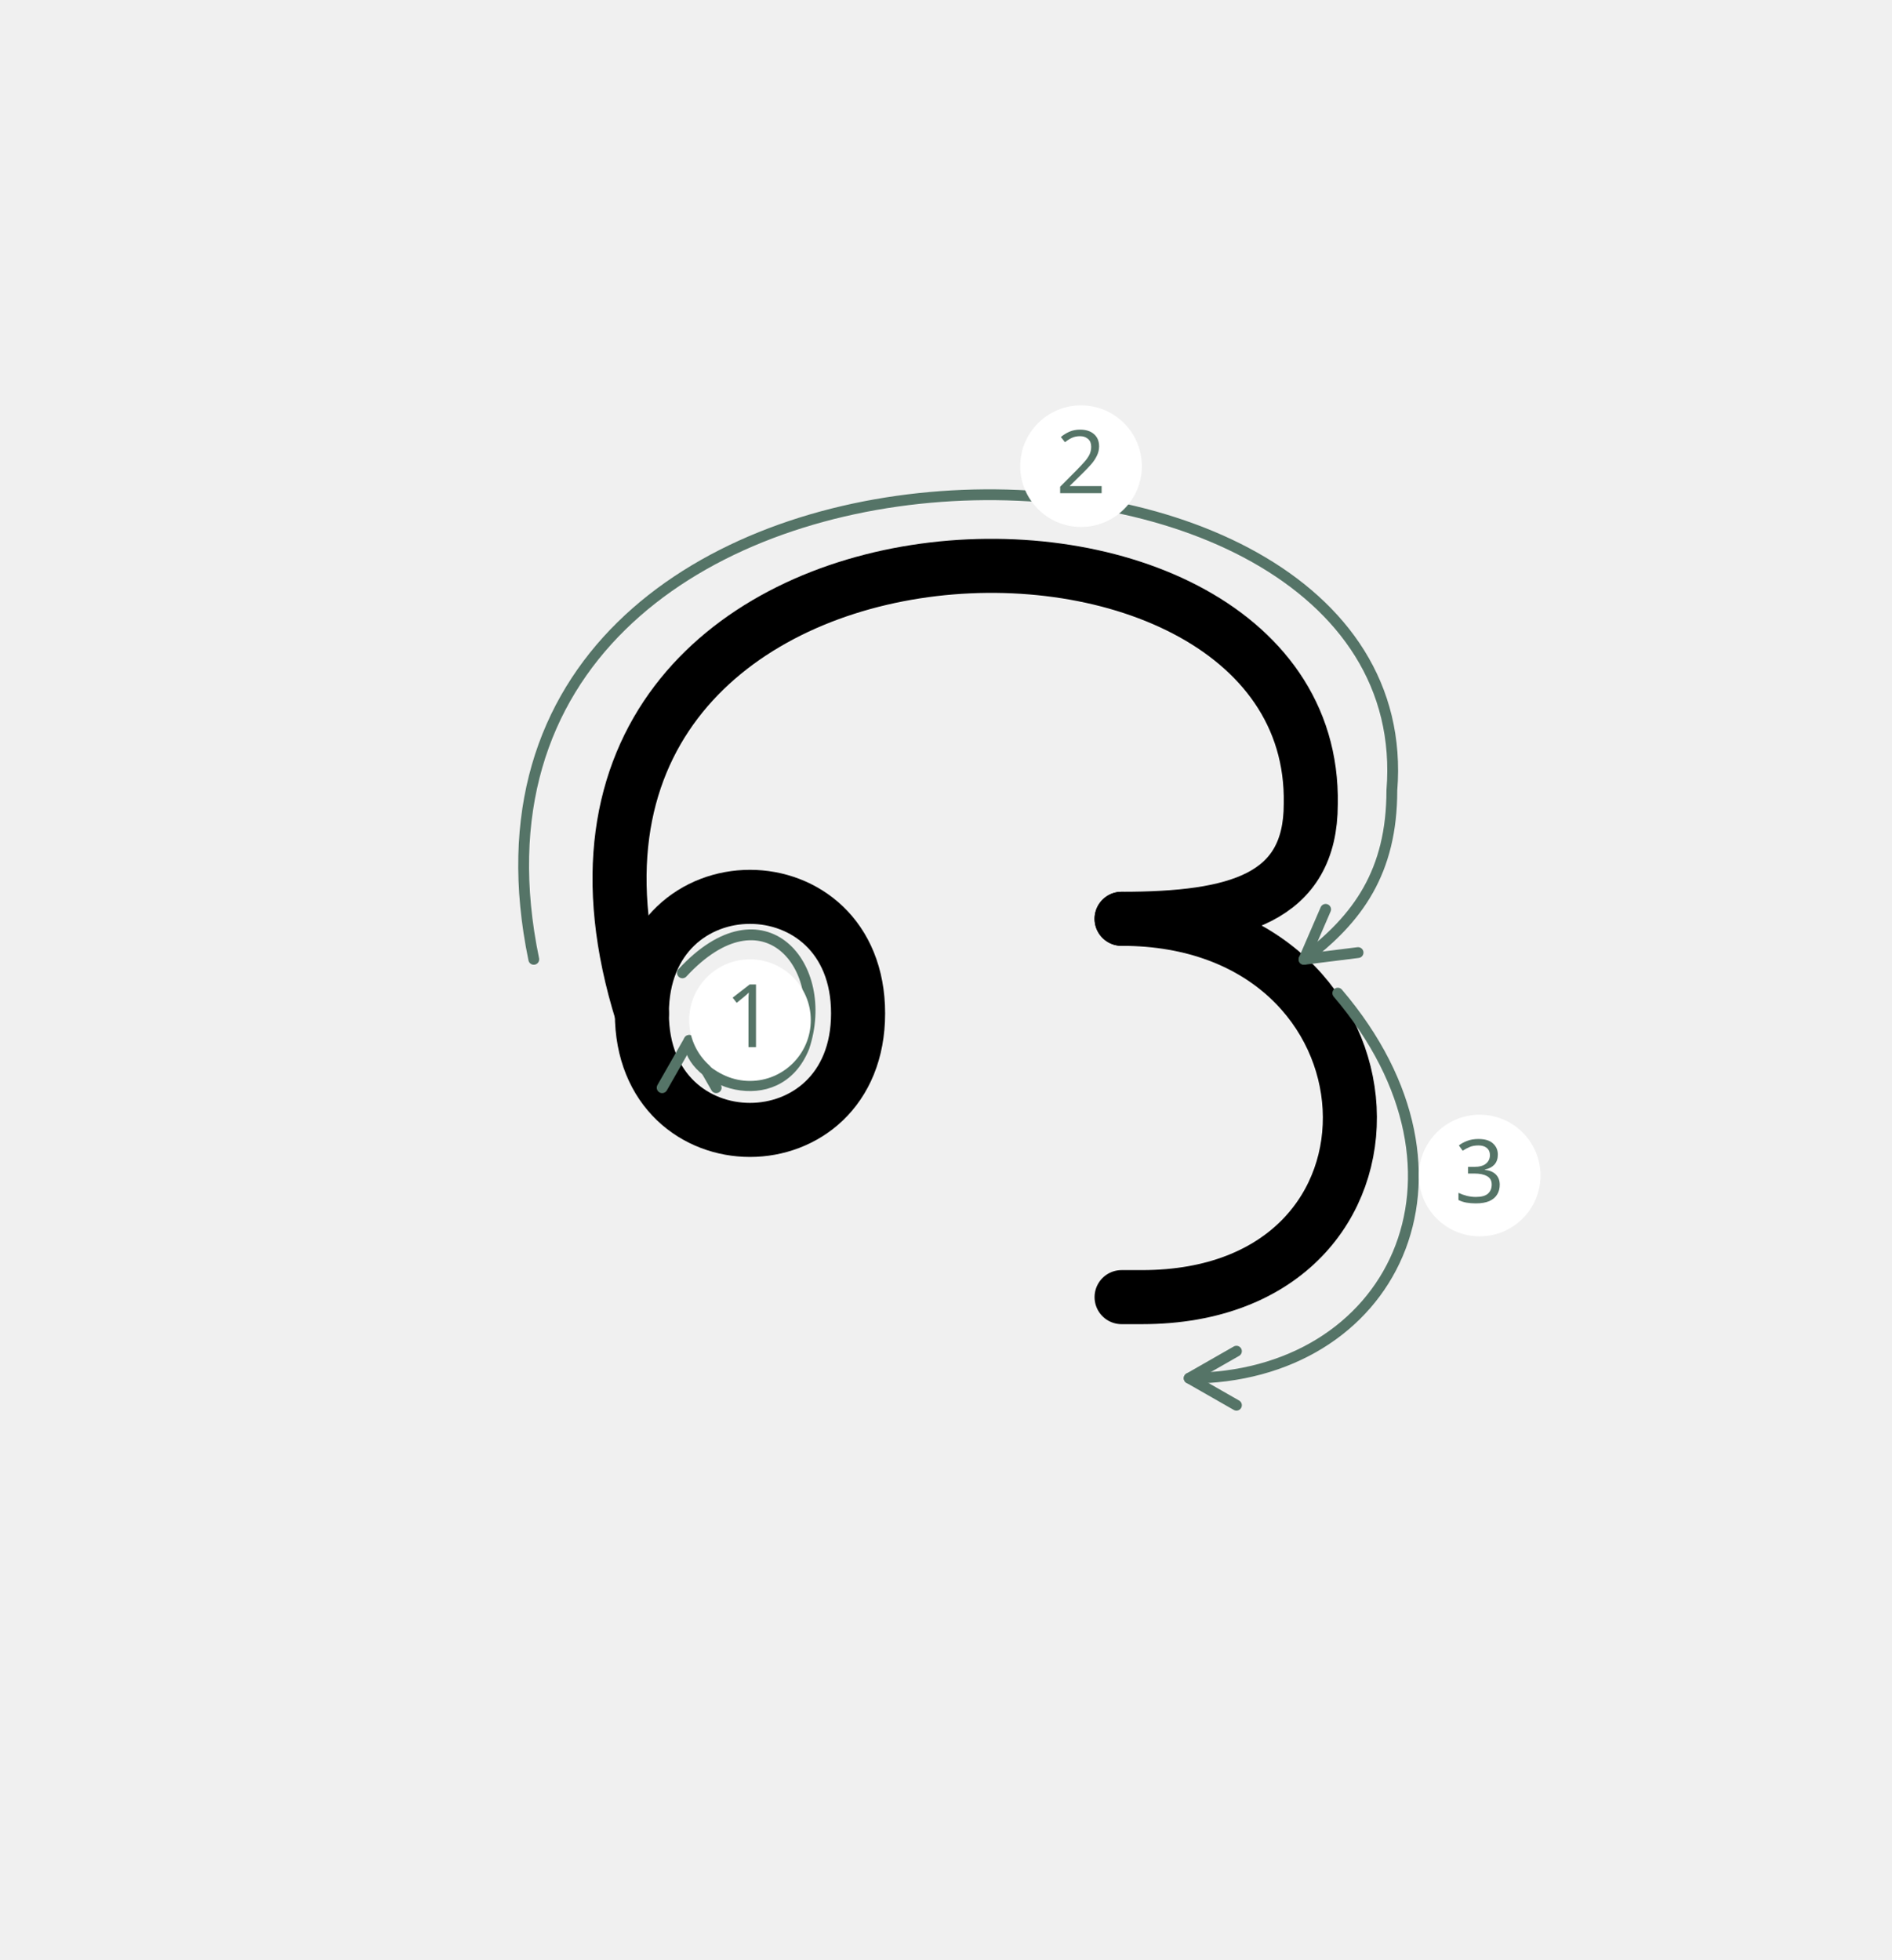
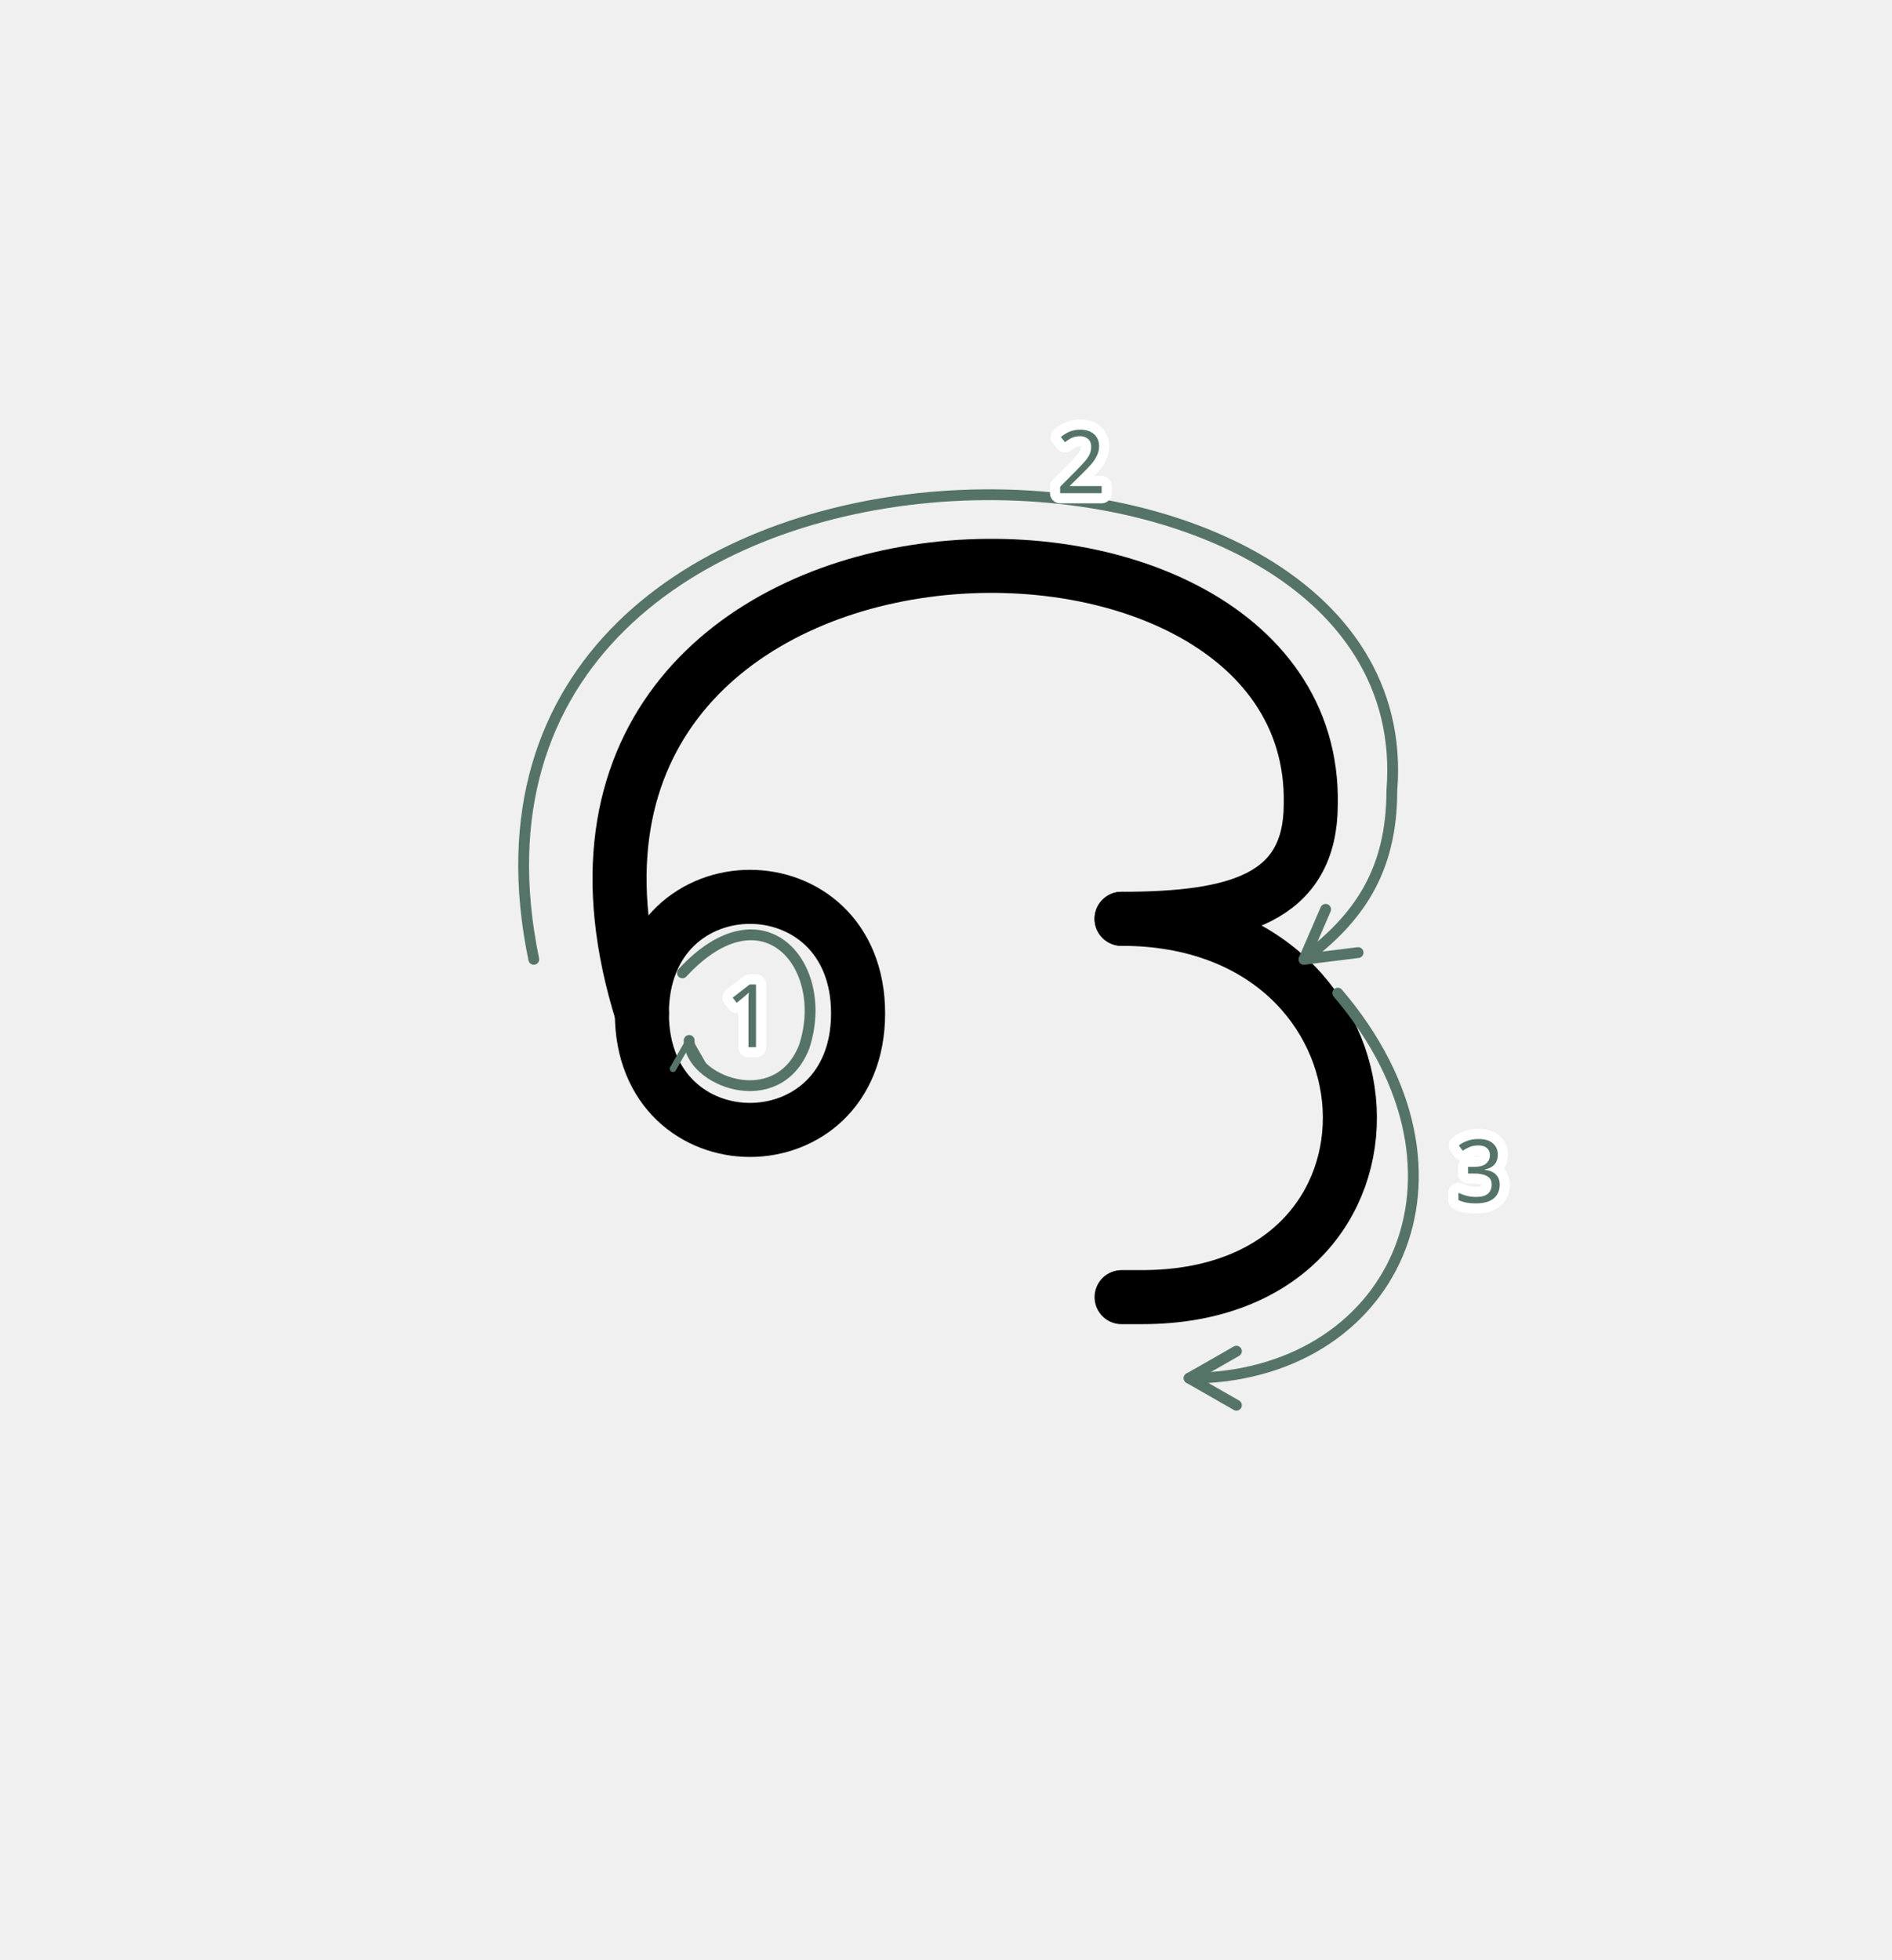
<svg xmlns="http://www.w3.org/2000/svg" viewBox="-55 -55 280 290" role="img" aria-labelledby="vowel-o-title vowel-o-description" data-source-page="28">
  <g data-symbol="vowel-o">
    <g class="writing-ink" fill="none" stroke="currentColor" stroke-width="8" stroke-linecap="round" stroke-linejoin="round" style="stroke-width:var(--writing-stroke-width,8)">
      <path d="M40 95 C40 72 72 72 72 95 C72 118 40 118 40 95" data-part="loop" data-movement="1" />
      <path d="M40 95 C15 15 140 11 139 64 C139 78 128 81 111 81" data-part="upper arch and bowl" data-movement="2" />
      <path d="M111 81 C154 81 157 137 114 137 H111" data-part="lower bowl" data-movement="3" />
    </g>
    <g class="writing-guides" fill="none" stroke="#557467" stroke-width="1.6" stroke-linecap="round" stroke-linejoin="round" style="stroke:var(--writing-guide-ink,#557467)">
      <defs>
        <marker id="vowel-o-arrow" markerUnits="userSpaceOnUse" viewBox="0 0 10 10" refX="8" refY="5" markerWidth="10" markerHeight="10" orient="auto">
          <path d="M1 1 L8 5 L1 9" fill="none" stroke="#557467" stroke-width="1.6" style="stroke:var(--writing-guide-ink,#557467)" />
        </marker>
+         <marker id="vowel-o-arrow-0" markerUnits="userSpaceOnUse" viewBox="0 0 10 10" refX="8" refY="5" markerWidth="6" markerHeight="6" orient="auto">
+           <path d="M1 1 L8 5 L1 9" fill="none" stroke="#557467" stroke-width="1.6" style="stroke:var(--writing-guide-ink,#557467)" />
+         </marker>
      </defs>
      <g data-movement="1">
-         <path d="M46 89 C58 76 68 88 64 100 C60 110 47 105 47 99" marker-end="url(#vowel-o-arrow)" />
+         <path d="M46 89 C58 76 68 88 64 100 C60 110 47 105 47 99" marker-end="url(#vowel-o-arrow-0)" />
      </g>
      <g data-movement="2">
        <path d="M24 87 C6 0 156 0 151 62 C151 74 146 81 138 87" marker-end="url(#vowel-o-arrow)" />
      </g>
      <g data-movement="3">
        <path d="M143 92 C166 119 151 149 121 149" marker-end="url(#vowel-o-arrow)" />
      </g>
    </g>
    <g class="writing-labels" font-family="sans-serif" font-size="13" text-anchor="middle" fill="#557467" style="fill:var(--writing-guide-ink,#557467)">
      <g data-movement="1">
-         <circle cx="56" cy="96" r="9" fill="#fff" style="fill:var(--writing-background,#fff)" />
-         <text x="56" y="100">1</text>
+         <text x="56" y="100" paint-order="stroke fill" stroke="#fff" stroke-width="3" stroke-linejoin="round" style="stroke:var(--writing-background,#fff)">1</text>
      </g>
      <g data-movement="2">
-         <circle cx="105" cy="14" r="9" fill="#fff" style="fill:var(--writing-background,#fff)" />
-         <text x="105" y="18">2</text>
+         <text x="105" y="18" paint-order="stroke fill" stroke="#fff" stroke-width="3" stroke-linejoin="round" style="stroke:var(--writing-background,#fff)">2</text>
      </g>
      <g data-movement="3">
-         <circle cx="164" cy="119" r="9" fill="#fff" style="fill:var(--writing-background,#fff)" />
-         <text x="164" y="123">3</text>
+         <text x="164" y="123" paint-order="stroke fill" stroke="#fff" stroke-width="3" stroke-linejoin="round" style="stroke:var(--writing-background,#fff)">3</text>
      </g>
    </g>
  </g>
</svg>
